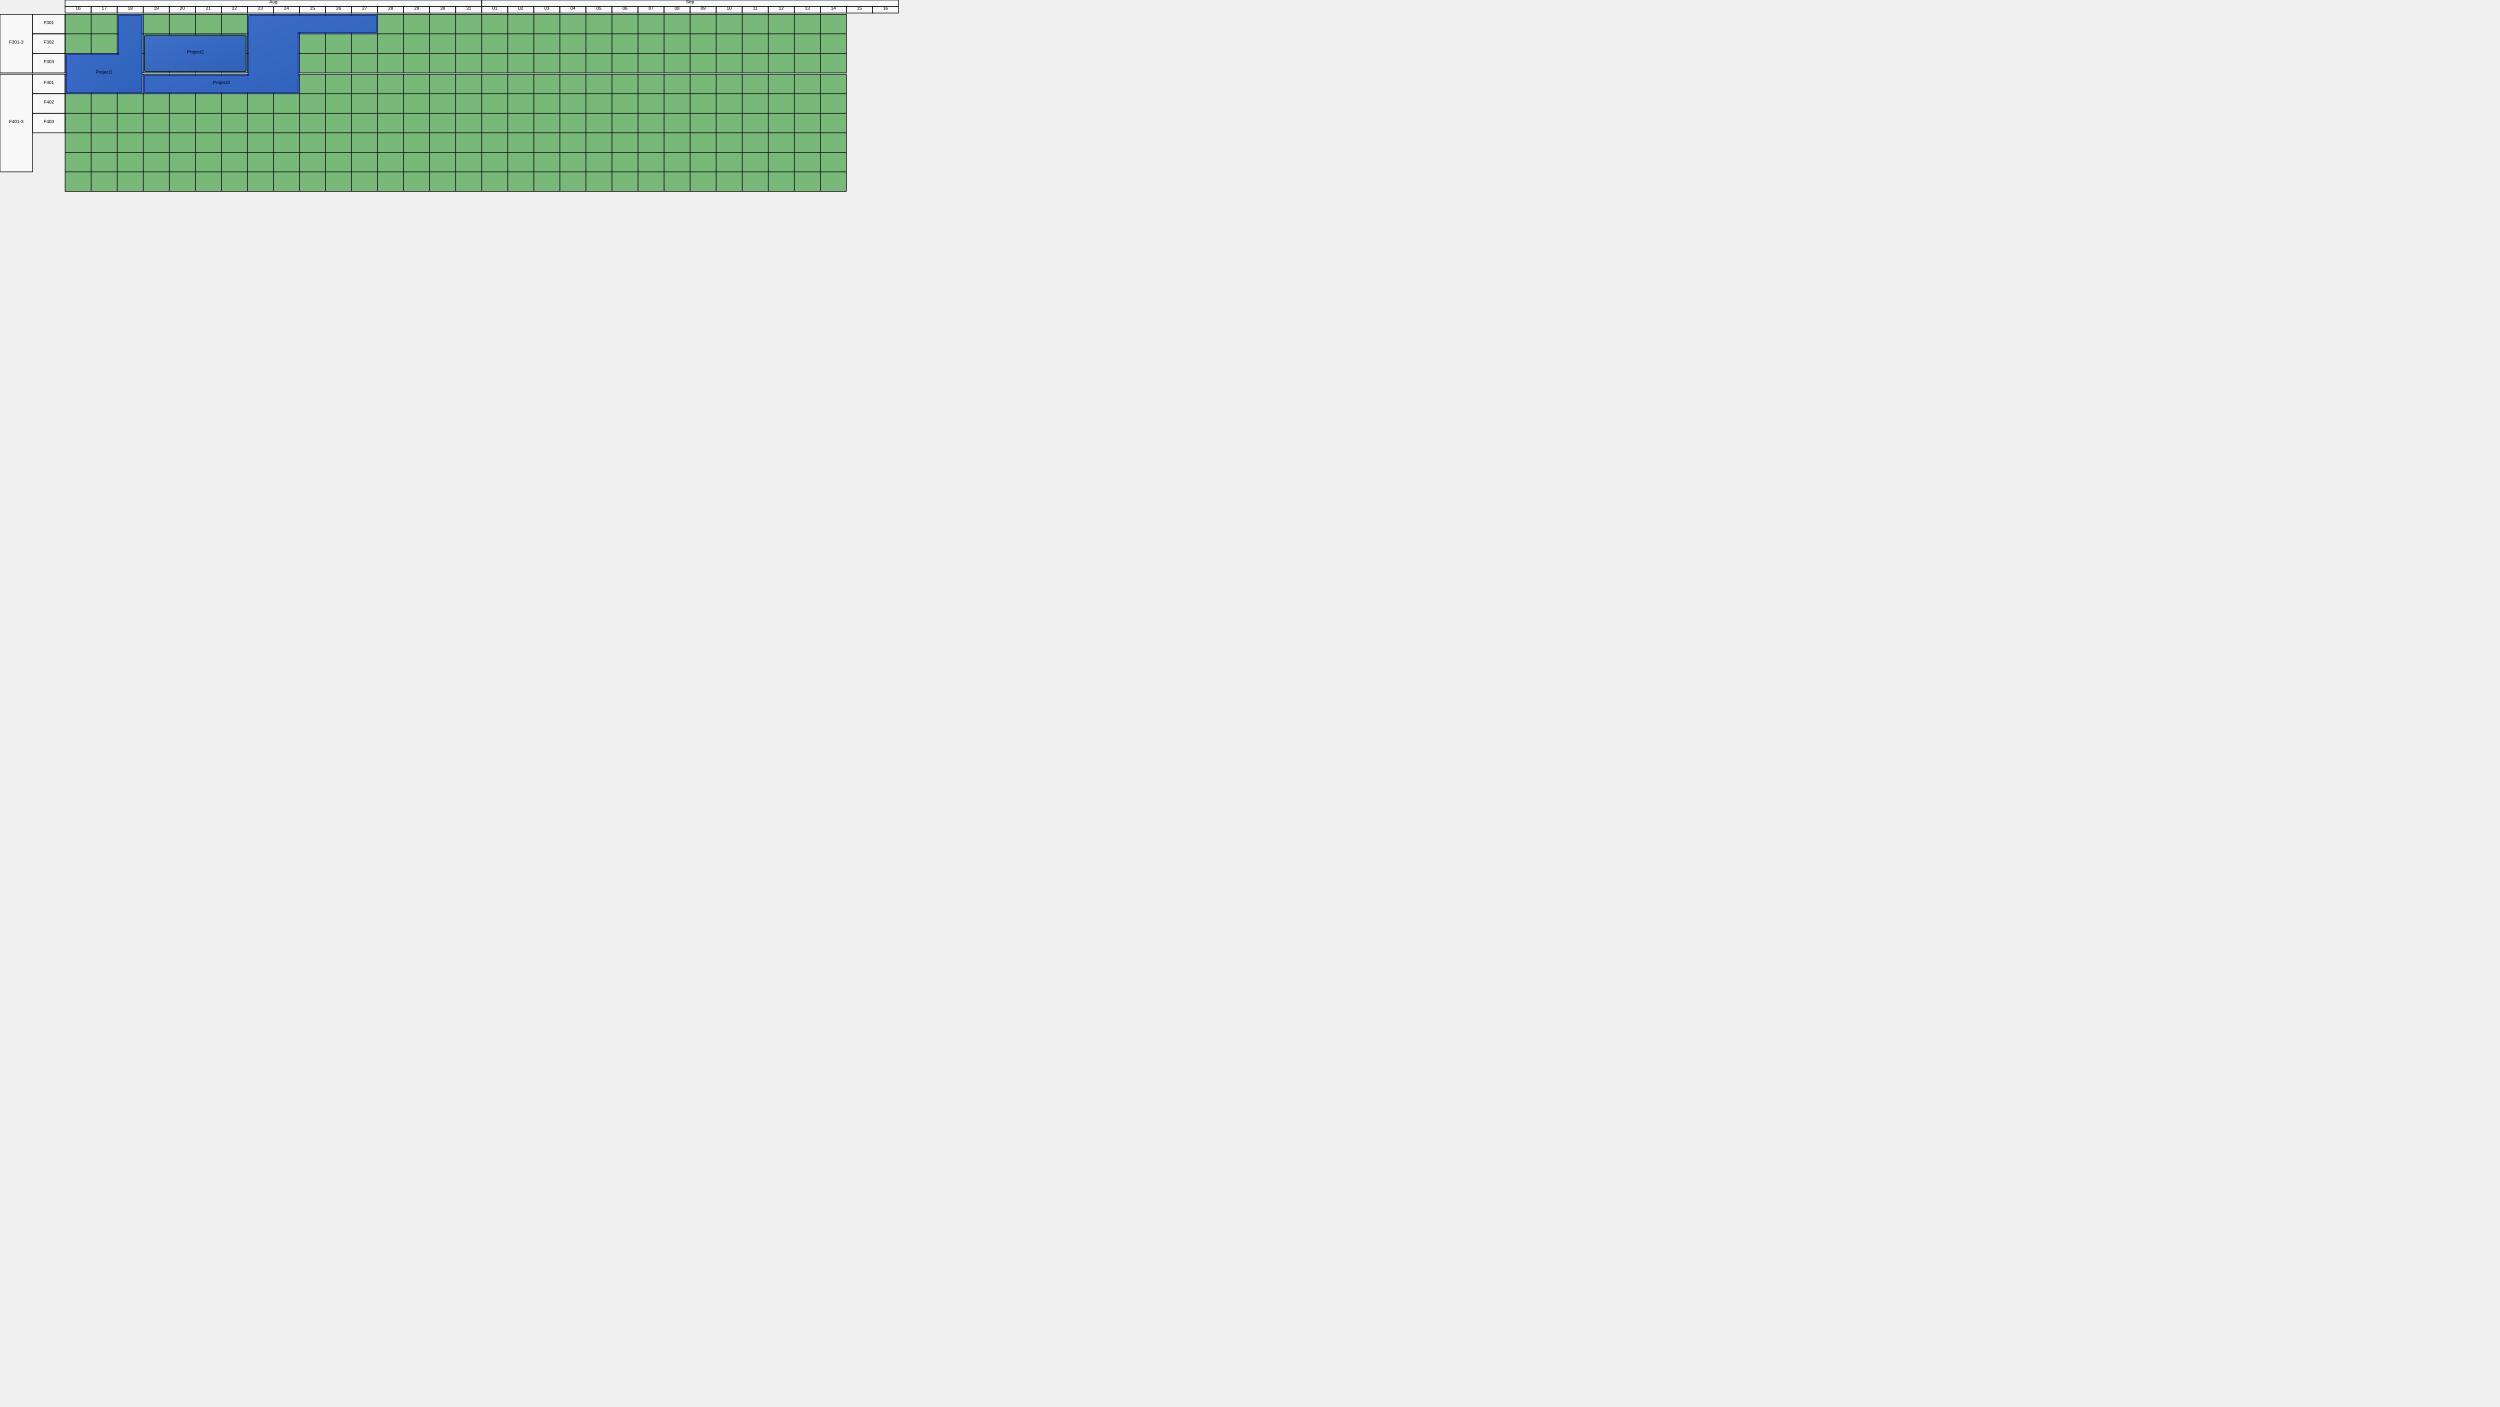
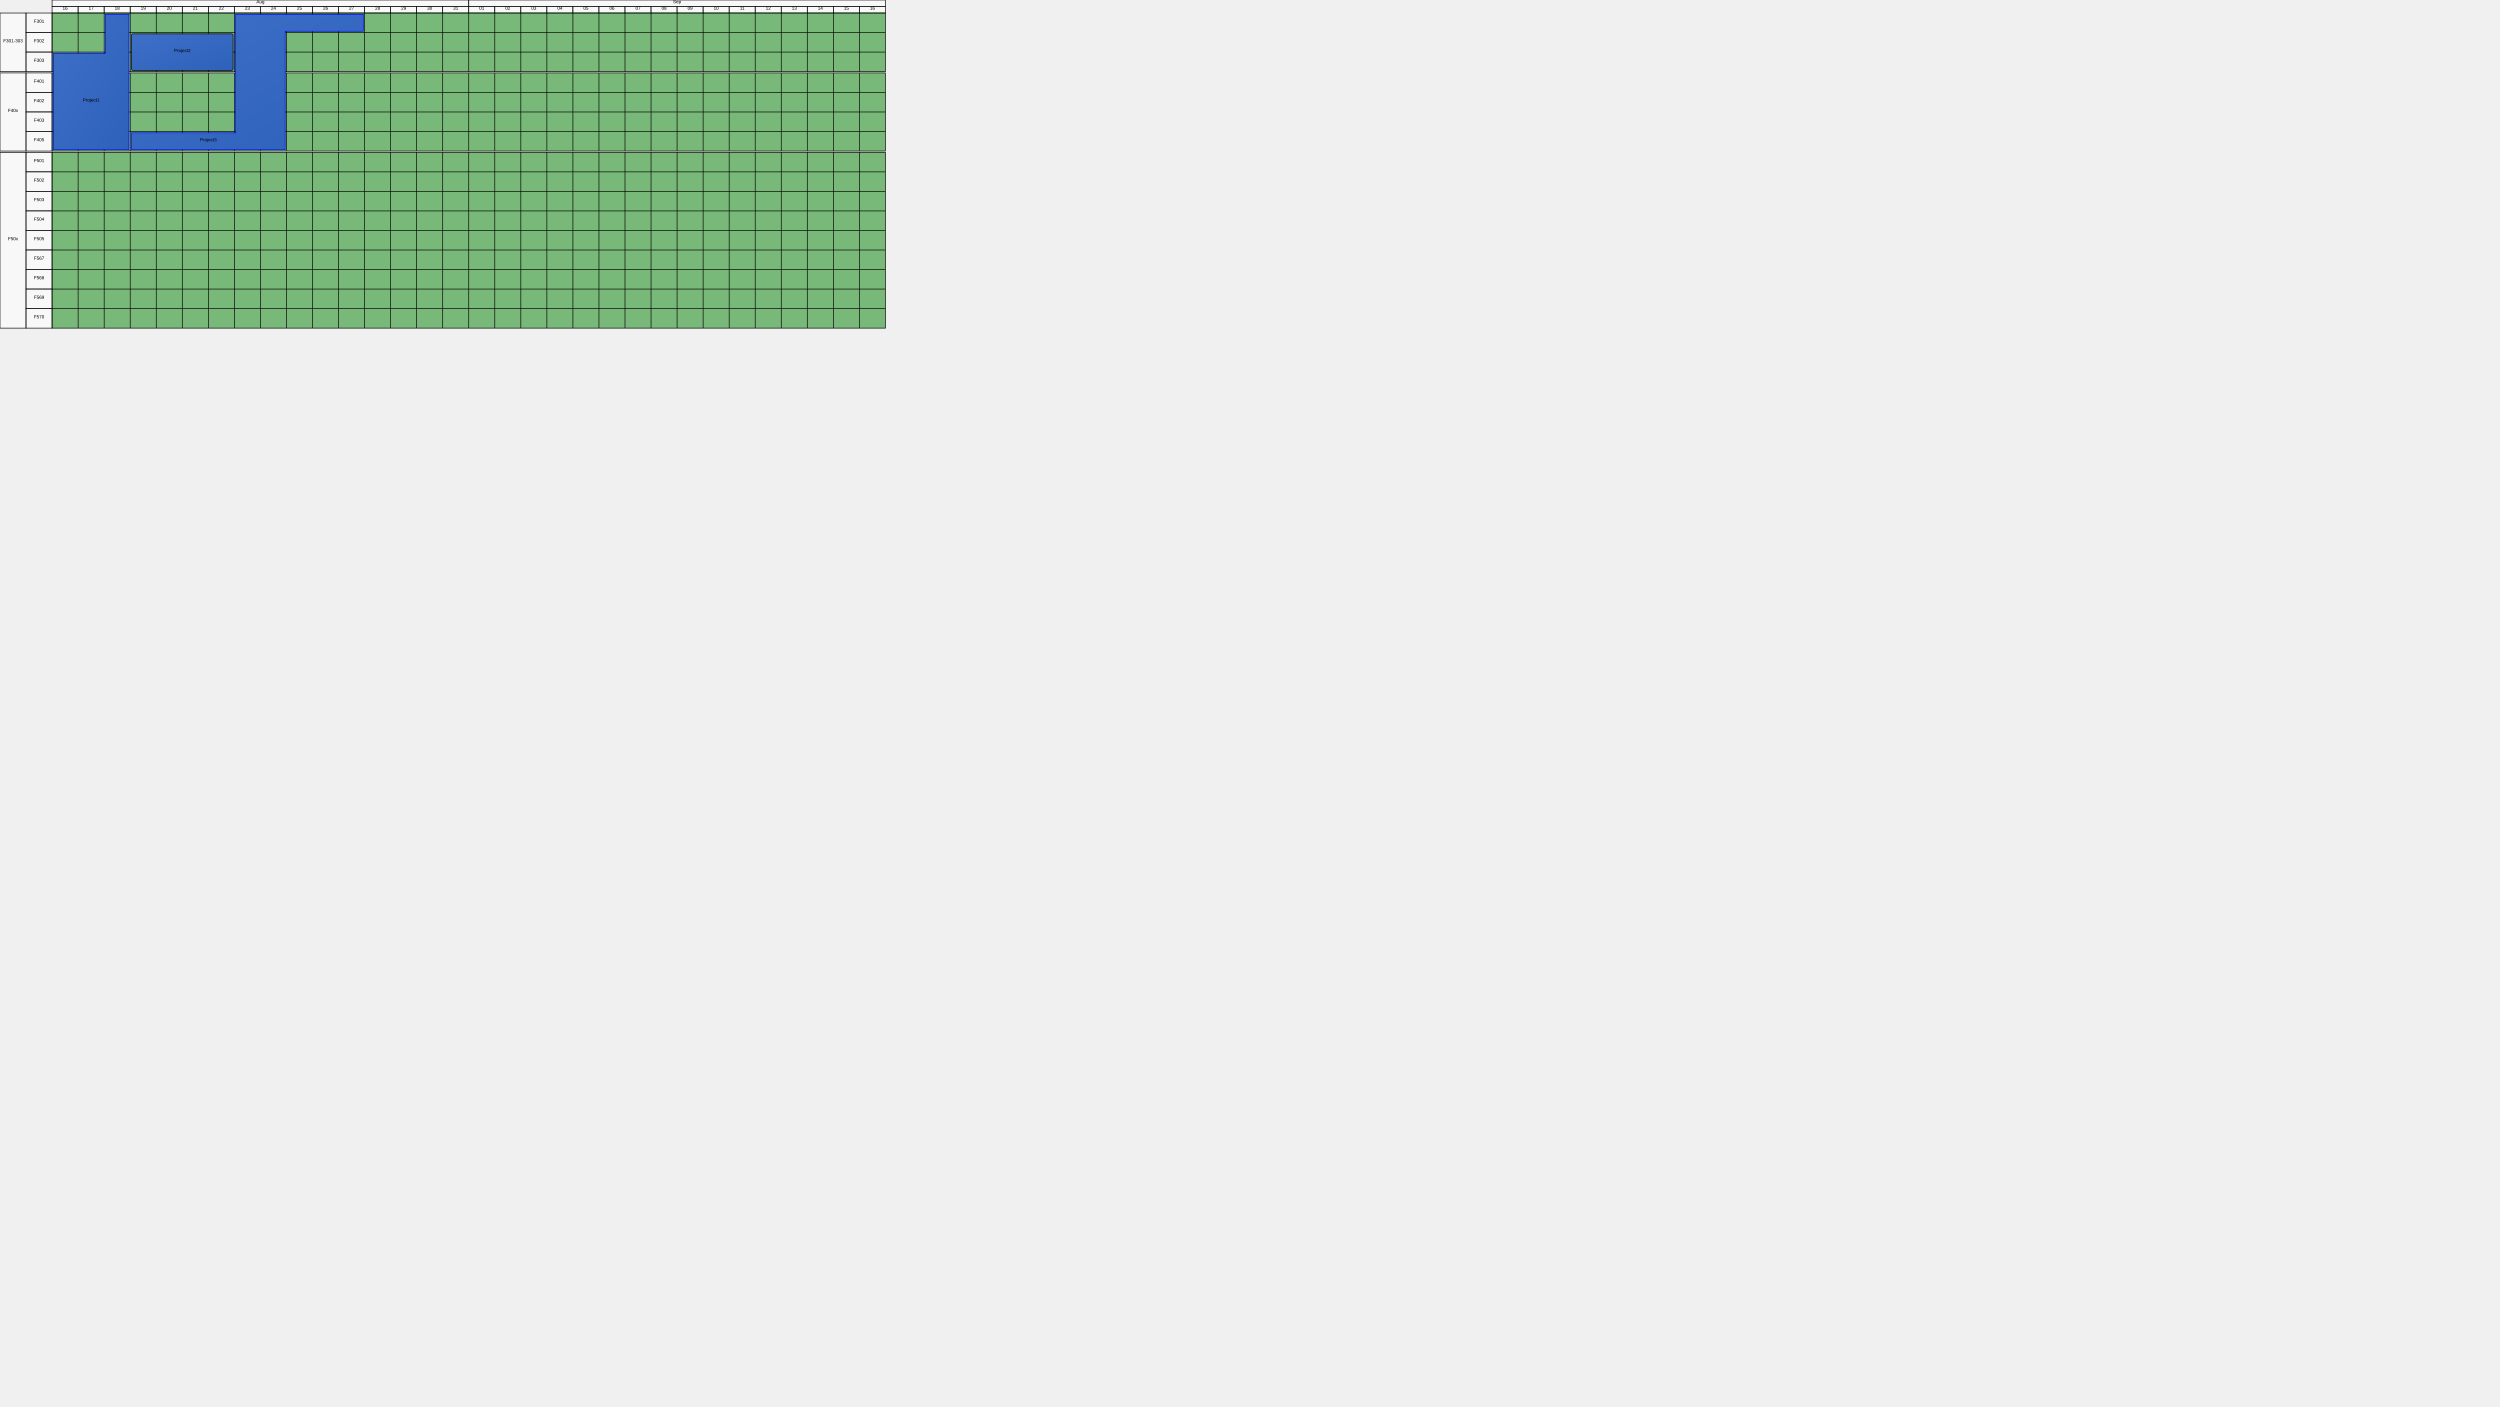
<svg xmlns="http://www.w3.org/2000/svg" height="2160" preserveAspectRatio="xMidYMid meet" viewBox="0 0 3840 2160" width="3840">
  <defs>
    <style>

path{
    fill: green;
    stroke : black;
    stroke-width: 1;
    stroke-opacity : 1.0;
    fill-opacity : 0.5;
}

polygon{
    fill : green;
    stroke : blue;
    stroke-width : 1;
    stroke-opacity : 1.0;
    fill-opacity : 0.5;
}

rect{
    fill : white;
    stroke : black;
    stroke-width : 1;
    stroke-opacity : 1.0;
    fill-opacity : 0.5;
}

text{
    font-family : Arial;
    font-size : 7px;
    text-anchor : middle;
    fill : black;
    font-weight : normal;
    transform: translateY(0.3em);
}

.project{
    fill: url(#gradient_blue);
    fill-opacity : 1;
    rx:2px;
    ry:2px;
}

</style>
  </defs>
  <defs>
    <linearGradient id="gradient_blue" x1="0%" x2="100%" y1="0%" y2="100%">
      <stop offset="0%" style="stop-color:#6083CB;stop-opacity:1" />
      <stop offset="0%" style="stop-color:#3E70CA;stop-opacity:1" />
      <stop offset="100%" style="stop-color:#2E61BA;stop-opacity:1" />
    </linearGradient>
    <linearGradient id="gradient_rainbow" x1="0%" x2="100%" y1="0%" y2="0%">
      <stop offset="0%" stop-color="red" />
      <stop offset="14%" stop-color="orange" />
      <stop offset="28%" stop-color="yellow" />
      <stop offset="42%" stop-color="green" />
      <stop offset="56%" stop-color="blue" />
      <stop offset="70%" stop-color="indigo" />
      <stop offset="84%" stop-color="violet" />
      <stop offset="100%" stop-color="red" />
    </linearGradient>
    <radialGradient cx="50%" cy="50%" fx="50%" fy="50%" id="gradient2" r="50%">
      <stop offset="0%" style="stop-color:rgb(0,0,255);stop-opacity:1" />
      <stop offset="100%" style="stop-color:rgb(0,255,0);stop-opacity:1" />
    </radialGradient>
  </defs>
-   <rect height="10" width="640" x="100" y="0" />
-   <text x="420" y="5">
+   <rect height="10" width="640" x="80" y="0" />
+   <text x="400" y="5">
Aug
</text>
-   <rect height="10" width="640" x="740" y="0" />
-   <text x="1060" y="5">
+   <rect height="10" width="640" x="720" y="0" />
+   <text x="1040" y="5">
Sep
</text>
-   <rect height="10" width="40" x="100" y="10" />
-   <text x="120" y="15">
+   <rect height="10" width="40" x="80" y="10" />
+   <text x="100" y="15">
16
</text>
-   <rect height="10" width="40" x="140" y="10" />
-   <text x="160" y="15">
+   <rect height="10" width="40" x="120" y="10" />
+   <text x="140" y="15">
17
</text>
-   <rect height="10" width="40" x="180" y="10" />
-   <text x="200" y="15">
+   <rect height="10" width="40" x="160" y="10" />
+   <text x="180" y="15">
18
</text>
-   <rect height="10" width="40" x="220" y="10" />
-   <text x="240" y="15">
+   <rect height="10" width="40" x="200" y="10" />
+   <text x="220" y="15">
19
</text>
-   <rect height="10" width="40" x="260" y="10" />
-   <text x="280" y="15">
+   <rect height="10" width="40" x="240" y="10" />
+   <text x="260" y="15">
20
</text>
-   <rect height="10" width="40" x="300" y="10" />
-   <text x="320" y="15">
+   <rect height="10" width="40" x="280" y="10" />
+   <text x="300" y="15">
21
</text>
-   <rect height="10" width="40" x="340" y="10" />
-   <text x="360" y="15">
+   <rect height="10" width="40" x="320" y="10" />
+   <text x="340" y="15">
22
</text>
-   <rect height="10" width="40" x="380" y="10" />
-   <text x="400" y="15">
+   <rect height="10" width="40" x="360" y="10" />
+   <text x="380" y="15">
23
</text>
-   <rect height="10" width="40" x="420" y="10" />
-   <text x="440" y="15">
+   <rect height="10" width="40" x="400" y="10" />
+   <text x="420" y="15">
24
</text>
-   <rect height="10" width="40" x="460" y="10" />
-   <text x="480" y="15">
+   <rect height="10" width="40" x="440" y="10" />
+   <text x="460" y="15">
25
</text>
-   <rect height="10" width="40" x="500" y="10" />
-   <text x="520" y="15">
+   <rect height="10" width="40" x="480" y="10" />
+   <text x="500" y="15">
26
</text>
-   <rect height="10" width="40" x="540" y="10" />
-   <text x="560" y="15">
+   <rect height="10" width="40" x="520" y="10" />
+   <text x="540" y="15">
27
</text>
-   <rect height="10" width="40" x="580" y="10" />
-   <text x="600" y="15">
+   <rect height="10" width="40" x="560" y="10" />
+   <text x="580" y="15">
28
</text>
-   <rect height="10" width="40" x="620" y="10" />
-   <text x="640" y="15">
+   <rect height="10" width="40" x="600" y="10" />
+   <text x="620" y="15">
29
</text>
-   <rect height="10" width="40" x="660" y="10" />
-   <text x="680" y="15">
+   <rect height="10" width="40" x="640" y="10" />
+   <text x="660" y="15">
30
</text>
-   <rect height="10" width="40" x="700" y="10" />
-   <text x="720" y="15">
+   <rect height="10" width="40" x="680" y="10" />
+   <text x="700" y="15">
31
</text>
-   <rect height="10" width="40" x="740" y="10" />
-   <text x="760" y="15">
+   <rect height="10" width="40" x="720" y="10" />
+   <text x="740" y="15">
01
</text>
-   <rect height="10" width="40" x="780" y="10" />
-   <text x="800" y="15">
+   <rect height="10" width="40" x="760" y="10" />
+   <text x="780" y="15">
02
</text>
-   <rect height="10" width="40" x="820" y="10" />
-   <text x="840" y="15">
+   <rect height="10" width="40" x="800" y="10" />
+   <text x="820" y="15">
03
</text>
-   <rect height="10" width="40" x="860" y="10" />
-   <text x="880" y="15">
+   <rect height="10" width="40" x="840" y="10" />
+   <text x="860" y="15">
04
</text>
-   <rect height="10" width="40" x="900" y="10" />
-   <text x="920" y="15">
+   <rect height="10" width="40" x="880" y="10" />
+   <text x="900" y="15">
05
</text>
-   <rect height="10" width="40" x="940" y="10" />
-   <text x="960" y="15">
+   <rect height="10" width="40" x="920" y="10" />
+   <text x="940" y="15">
06
</text>
-   <rect height="10" width="40" x="980" y="10" />
-   <text x="1000" y="15">
+   <rect height="10" width="40" x="960" y="10" />
+   <text x="980" y="15">
07
</text>
-   <rect height="10" width="40" x="1020" y="10" />
-   <text x="1040" y="15">
+   <rect height="10" width="40" x="1000" y="10" />
+   <text x="1020" y="15">
08
</text>
-   <rect height="10" width="40" x="1060" y="10" />
-   <text x="1080" y="15">
+   <rect height="10" width="40" x="1040" y="10" />
+   <text x="1060" y="15">
09
</text>
-   <rect height="10" width="40" x="1100" y="10" />
-   <text x="1120" y="15">
+   <rect height="10" width="40" x="1080" y="10" />
+   <text x="1100" y="15">
10
</text>
-   <rect height="10" width="40" x="1140" y="10" />
-   <text x="1160" y="15">
+   <rect height="10" width="40" x="1120" y="10" />
+   <text x="1140" y="15">
11
</text>
-   <rect height="10" width="40" x="1180" y="10" />
-   <text x="1200" y="15">
+   <rect height="10" width="40" x="1160" y="10" />
+   <text x="1180" y="15">
12
</text>
-   <rect height="10" width="40" x="1220" y="10" />
-   <text x="1240" y="15">
+   <rect height="10" width="40" x="1200" y="10" />
+   <text x="1220" y="15">
13
</text>
-   <rect height="10" width="40" x="1260" y="10" />
-   <text x="1280" y="15">
+   <rect height="10" width="40" x="1240" y="10" />
+   <text x="1260" y="15">
14
</text>
-   <rect height="10" width="40" x="1300" y="10" />
-   <text x="1320" y="15">
+   <rect height="10" width="40" x="1280" y="10" />
+   <text x="1300" y="15">
15
</text>
-   <rect height="10" width="40" x="1340" y="10" />
-   <text x="1360" y="15">
+   <rect height="10" width="40" x="1320" y="10" />
+   <text x="1340" y="15">
16
</text>
-   <rect height="90" width="50" x="0" y="22" />
-   <text x="25" y="67">
- F301-3
- </text>
-   <rect height="30" width="50" x="50" y="22" />
-   <text x="75" y="37">
+   <rect height="90" width="40" x="0" y="20" />
+   <text x="20" y="65">
+ F301-303
+ </text>
+   <rect height="120" width="40" x="0" y="112" />
+   <text x="20" y="172">
+ F40x
+ </text>
+   <rect height="270" width="40" x="0" y="234" />
+   <text x="20" y="369">
+ F50x
+ </text>
+   <rect height="30" width="40" x="40" y="20" />
+   <text x="60" y="35">
F301
</text>
-   <rect height="30" width="50" x="50" y="52" />
-   <text x="75" y="67">
+   <rect height="30" width="40" x="40" y="50" />
+   <text x="60" y="65">
F302
</text>
-   <rect height="30" width="50" x="50" y="82" />
-   <text x="75" y="97">
+   <rect height="30" width="40" x="40" y="80" />
+   <text x="60" y="95">
F303
</text>
-   <path d="M100,22 H1300 V112 H100 V22 Z  M140,22 V112  M180,22 V112  M220,22 V112  M260,22 V112  M300,22 V112  M340,22 V112  M380,22 V112  M420,22 V112  M460,22 V112  M500,22 V112  M540,22 V112  M580,22 V112  M620,22 V112  M660,22 V112  M700,22 V112  M740,22 V112  M780,22 V112  M820,22 V112  M860,22 V112  M900,22 V112  M940,22 V112  M980,22 V112  M1020,22 V112  M1060,22 V112  M1100,22 V112  M1140,22 V112  M1180,22 V112  M1220,22 V112  M1260,22 V112  M100,52 H1300  M100,82 H1300  " />
-   <rect height="150" width="50" x="0" y="114" />
-   <text x="25" y="189">
- F401-3
- </text>
-   <rect height="30" width="50" x="50" y="114" />
-   <text x="75" y="129">
+   <rect height="30" width="40" x="40" y="112" />
+   <text x="60" y="127">
F401
</text>
-   <rect height="30" width="50" x="50" y="144" />
-   <text x="75" y="159">
+   <rect height="30" width="40" x="40" y="142" />
+   <text x="60" y="157">
F402
</text>
-   <rect height="30" width="50" x="50" y="174" />
-   <text x="75" y="189">
+   <rect height="30" width="40" x="40" y="172" />
+   <text x="60" y="187">
F403
</text>
-   <path d="M100,114 H1300 V294 H100 V114 Z  M140,114 V294  M180,114 V294  M220,114 V294  M260,114 V294  M300,114 V294  M340,114 V294  M380,114 V294  M420,114 V294  M460,114 V294  M500,114 V294  M540,114 V294  M580,114 V294  M620,114 V294  M660,114 V294  M700,114 V294  M740,114 V294  M780,114 V294  M820,114 V294  M860,114 V294  M900,114 V294  M940,114 V294  M980,114 V294  M1020,114 V294  M1060,114 V294  M1100,114 V294  M1140,114 V294  M1180,114 V294  M1220,114 V294  M1260,114 V294  M100,144 H1300  M100,174 H1300  M100,204 H1300  M100,234 H1300  M100,264 H1300  " />
-   <polygon class="project" points="102,84 102,142 218,142 218,24 182,24 182,84 " />
-   <text id="project_001_0" x="160" y="113">
+   <rect height="30" width="40" x="40" y="202" />
+   <text x="60" y="217">
+ F405
+ </text>
+   <rect height="30" width="40" x="40" y="234" />
+   <text x="60" y="249">
+ F501
+ </text>
+   <rect height="30" width="40" x="40" y="264" />
+   <text x="60" y="279">
+ F502
+ </text>
+   <rect height="30" width="40" x="40" y="294" />
+   <text x="60" y="309">
+ F503
+ </text>
+   <rect height="30" width="40" x="40" y="324" />
+   <text x="60" y="339">
+ F504
+ </text>
+   <rect height="30" width="40" x="40" y="354" />
+   <text x="60" y="369">
+ F505
+ </text>
+   <rect height="30" width="40" x="40" y="384" />
+   <text x="60" y="399">
+ F567
+ </text>
+   <rect height="30" width="40" x="40" y="414" />
+   <text x="60" y="429">
+ F568
+ </text>
+   <rect height="30" width="40" x="40" y="444" />
+   <text x="60" y="459">
+ F569
+ </text>
+   <rect height="30" width="40" x="40" y="474" />
+   <text x="60" y="489">
+ F570
+ </text>
+   <path d="M80,20 H1360 V110 H80 V20 Z  M120,20 V110  M160,20 V110  M200,20 V110  M240,20 V110  M280,20 V110  M320,20 V110  M360,20 V110  M400,20 V110  M440,20 V110  M480,20 V110  M520,20 V110  M560,20 V110  M600,20 V110  M640,20 V110  M680,20 V110  M720,20 V110  M760,20 V110  M800,20 V110  M840,20 V110  M880,20 V110  M920,20 V110  M960,20 V110  M1000,20 V110  M1040,20 V110  M1080,20 V110  M1120,20 V110  M1160,20 V110  M1200,20 V110  M1240,20 V110  M1280,20 V110  M1320,20 V110  M80,50 H1360  M80,80 H1360  " />
+   <path d="M80,112 H1360 V232 H80 V112 Z  M120,112 V232  M160,112 V232  M200,112 V232  M240,112 V232  M280,112 V232  M320,112 V232  M360,112 V232  M400,112 V232  M440,112 V232  M480,112 V232  M520,112 V232  M560,112 V232  M600,112 V232  M640,112 V232  M680,112 V232  M720,112 V232  M760,112 V232  M800,112 V232  M840,112 V232  M880,112 V232  M920,112 V232  M960,112 V232  M1000,112 V232  M1040,112 V232  M1080,112 V232  M1120,112 V232  M1160,112 V232  M1200,112 V232  M1240,112 V232  M1280,112 V232  M1320,112 V232  M80,142 H1360  M80,172 H1360  M80,202 H1360  " />
+   <path d="M80,234 H1360 V504 H80 V234 Z  M120,234 V504  M160,234 V504  M200,234 V504  M240,234 V504  M280,234 V504  M320,234 V504  M360,234 V504  M400,234 V504  M440,234 V504  M480,234 V504  M520,234 V504  M560,234 V504  M600,234 V504  M640,234 V504  M680,234 V504  M720,234 V504  M760,234 V504  M800,234 V504  M840,234 V504  M880,234 V504  M920,234 V504  M960,234 V504  M1000,234 V504  M1040,234 V504  M1080,234 V504  M1120,234 V504  M1160,234 V504  M1200,234 V504  M1240,234 V504  M1280,234 V504  M1320,234 V504  M80,264 H1360  M80,294 H1360  M80,324 H1360  M80,354 H1360  M80,384 H1360  M80,414 H1360  M80,444 H1360  M80,474 H1360  " />
+   <polygon class="project" points="82,82 82,230 198,230 198,22 162,22 162,82 " />
+   <text id="project_001_0" x="140" y="156">
Project1
</text>
-   <rect class="project" height="56" width="156" x="222" y="54" />
-   <text id="project_002_0" x="300" y="82">
+   <rect class="project" height="56" width="156" x="202" y="52" />
+   <text id="project_002_0" x="280" y="80">
Project2
</text>
-   <polygon class="project" points="222,116 222,142 458,142 458,50 578,50 578,24 382,24 382,116 " />
-   <text id="project_003_0" x="340" y="129">
+   <polygon class="project" points="202,204 202,230 438,230 438,48 558,48 558,22 362,22 362,204 " />
+   <text id="project_003_0" x="320" y="217">
Project3
</text>
</svg>
